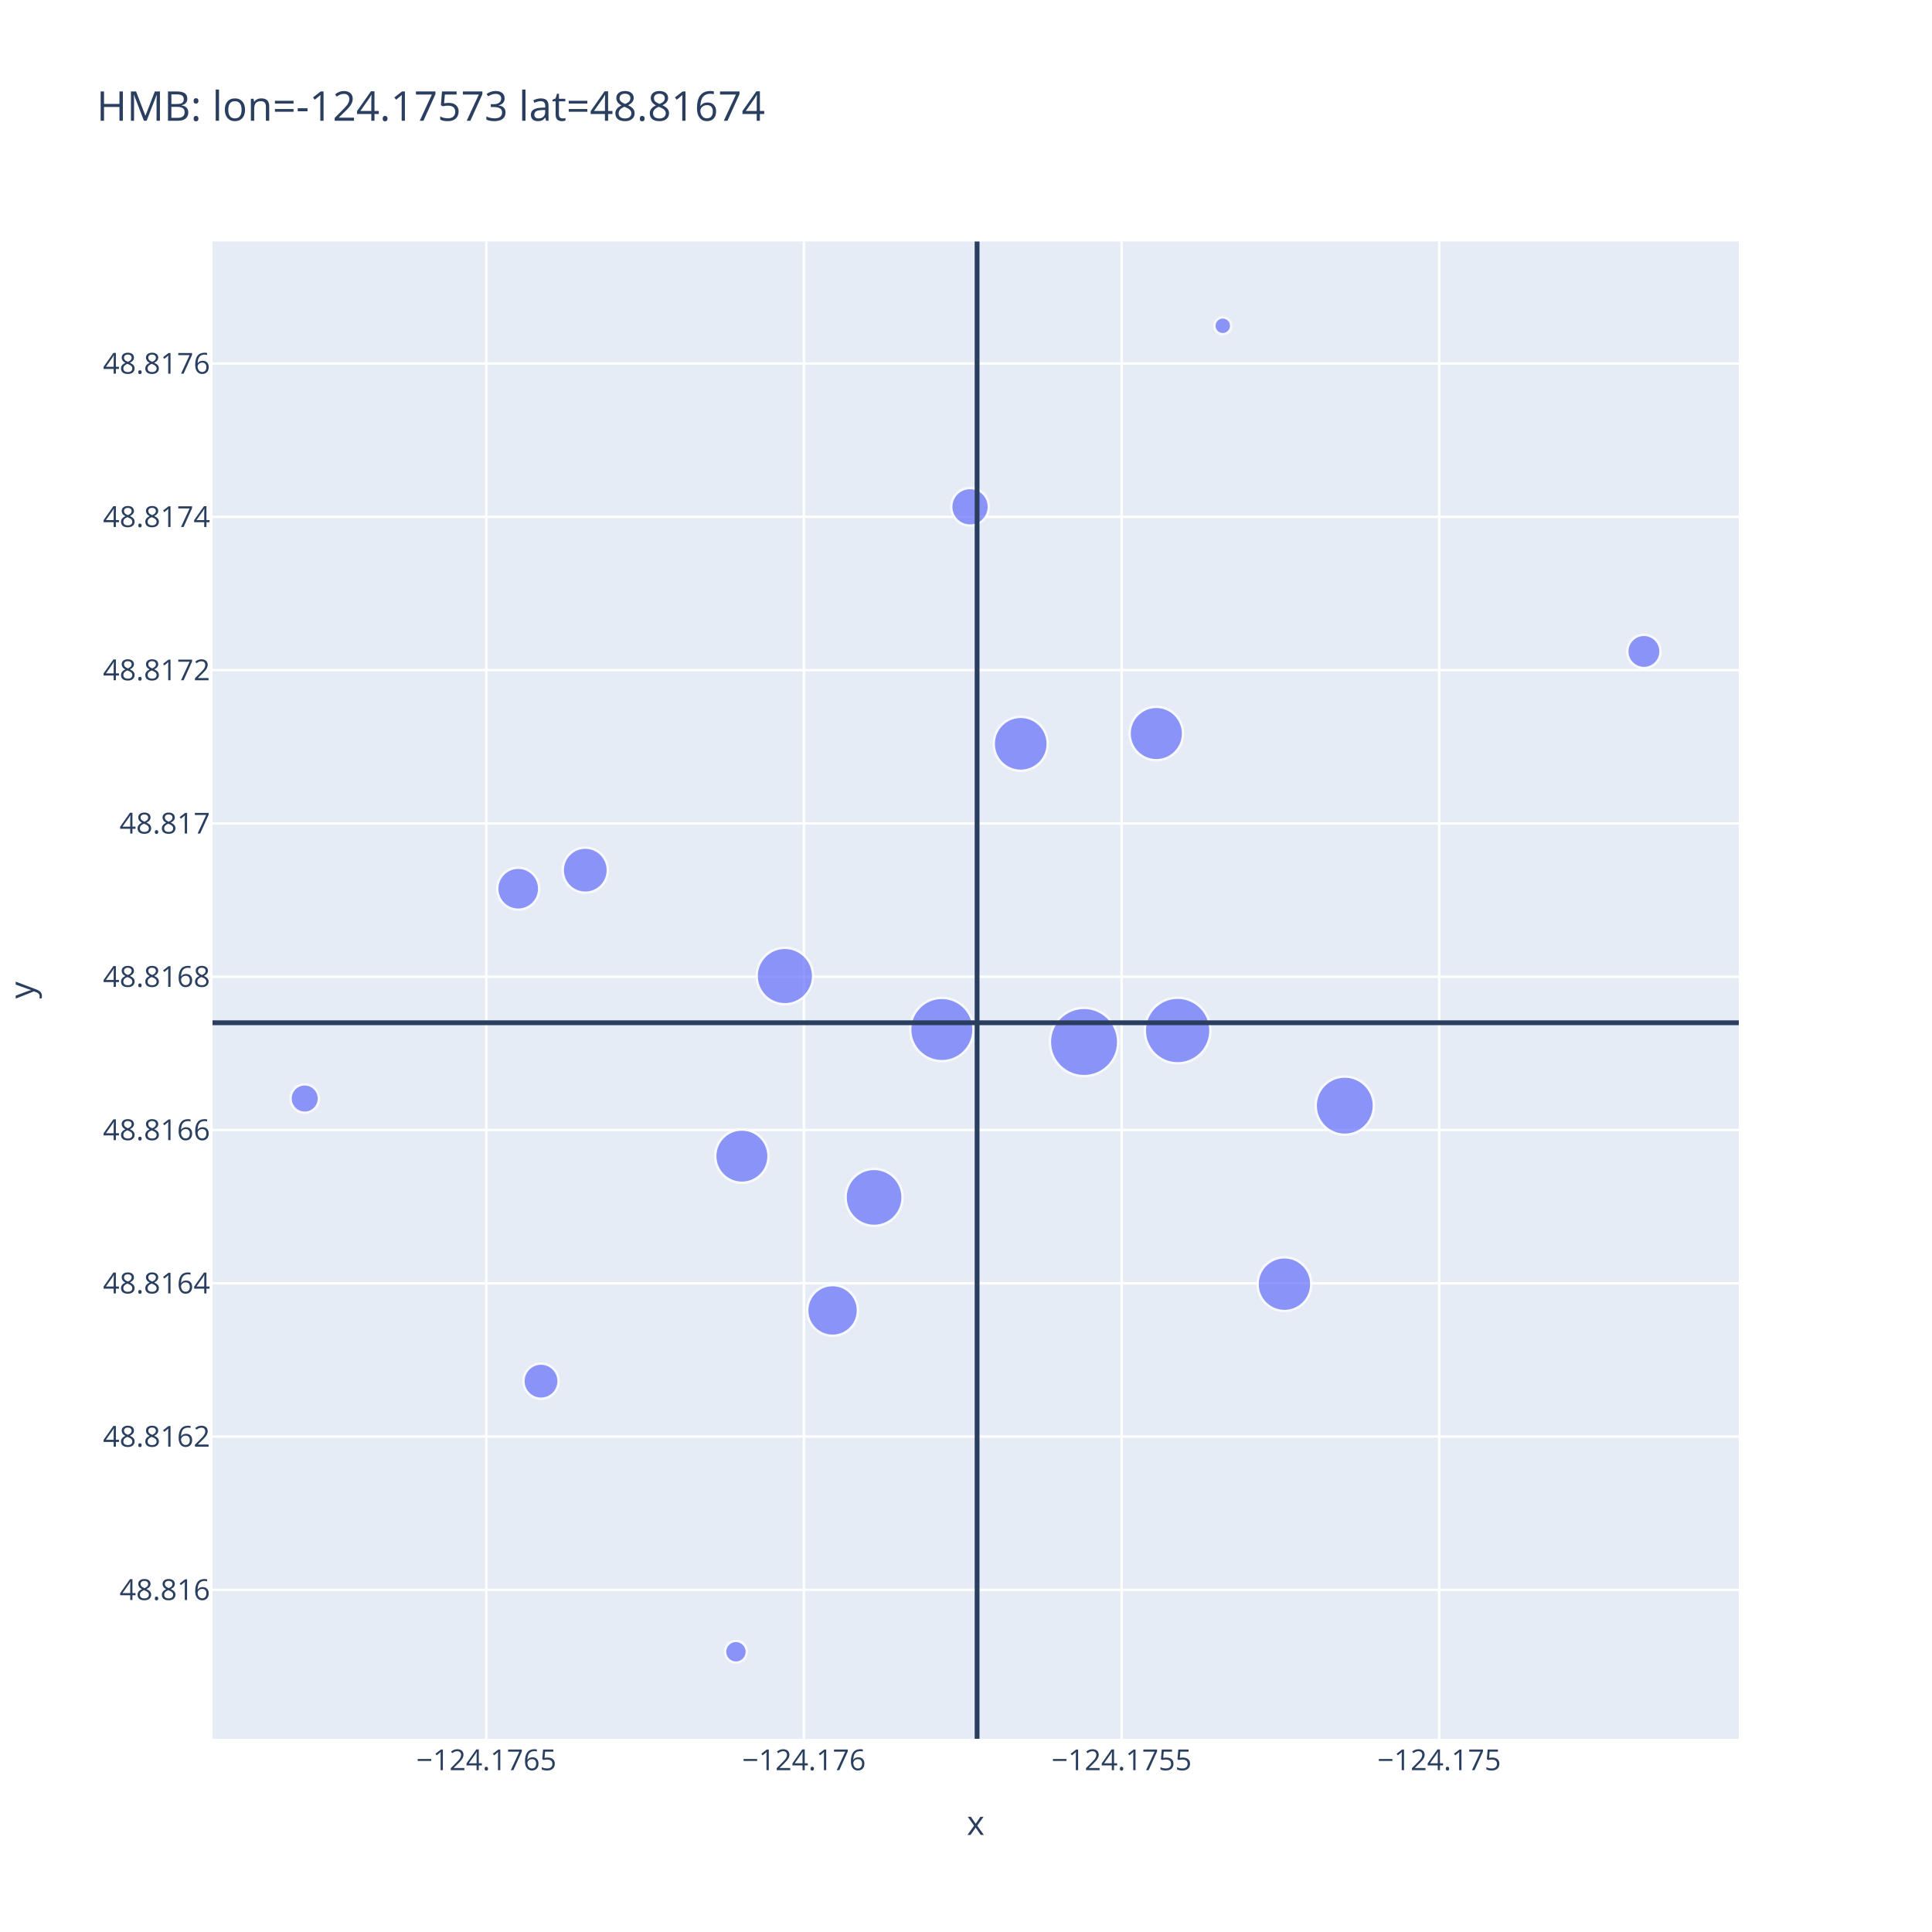
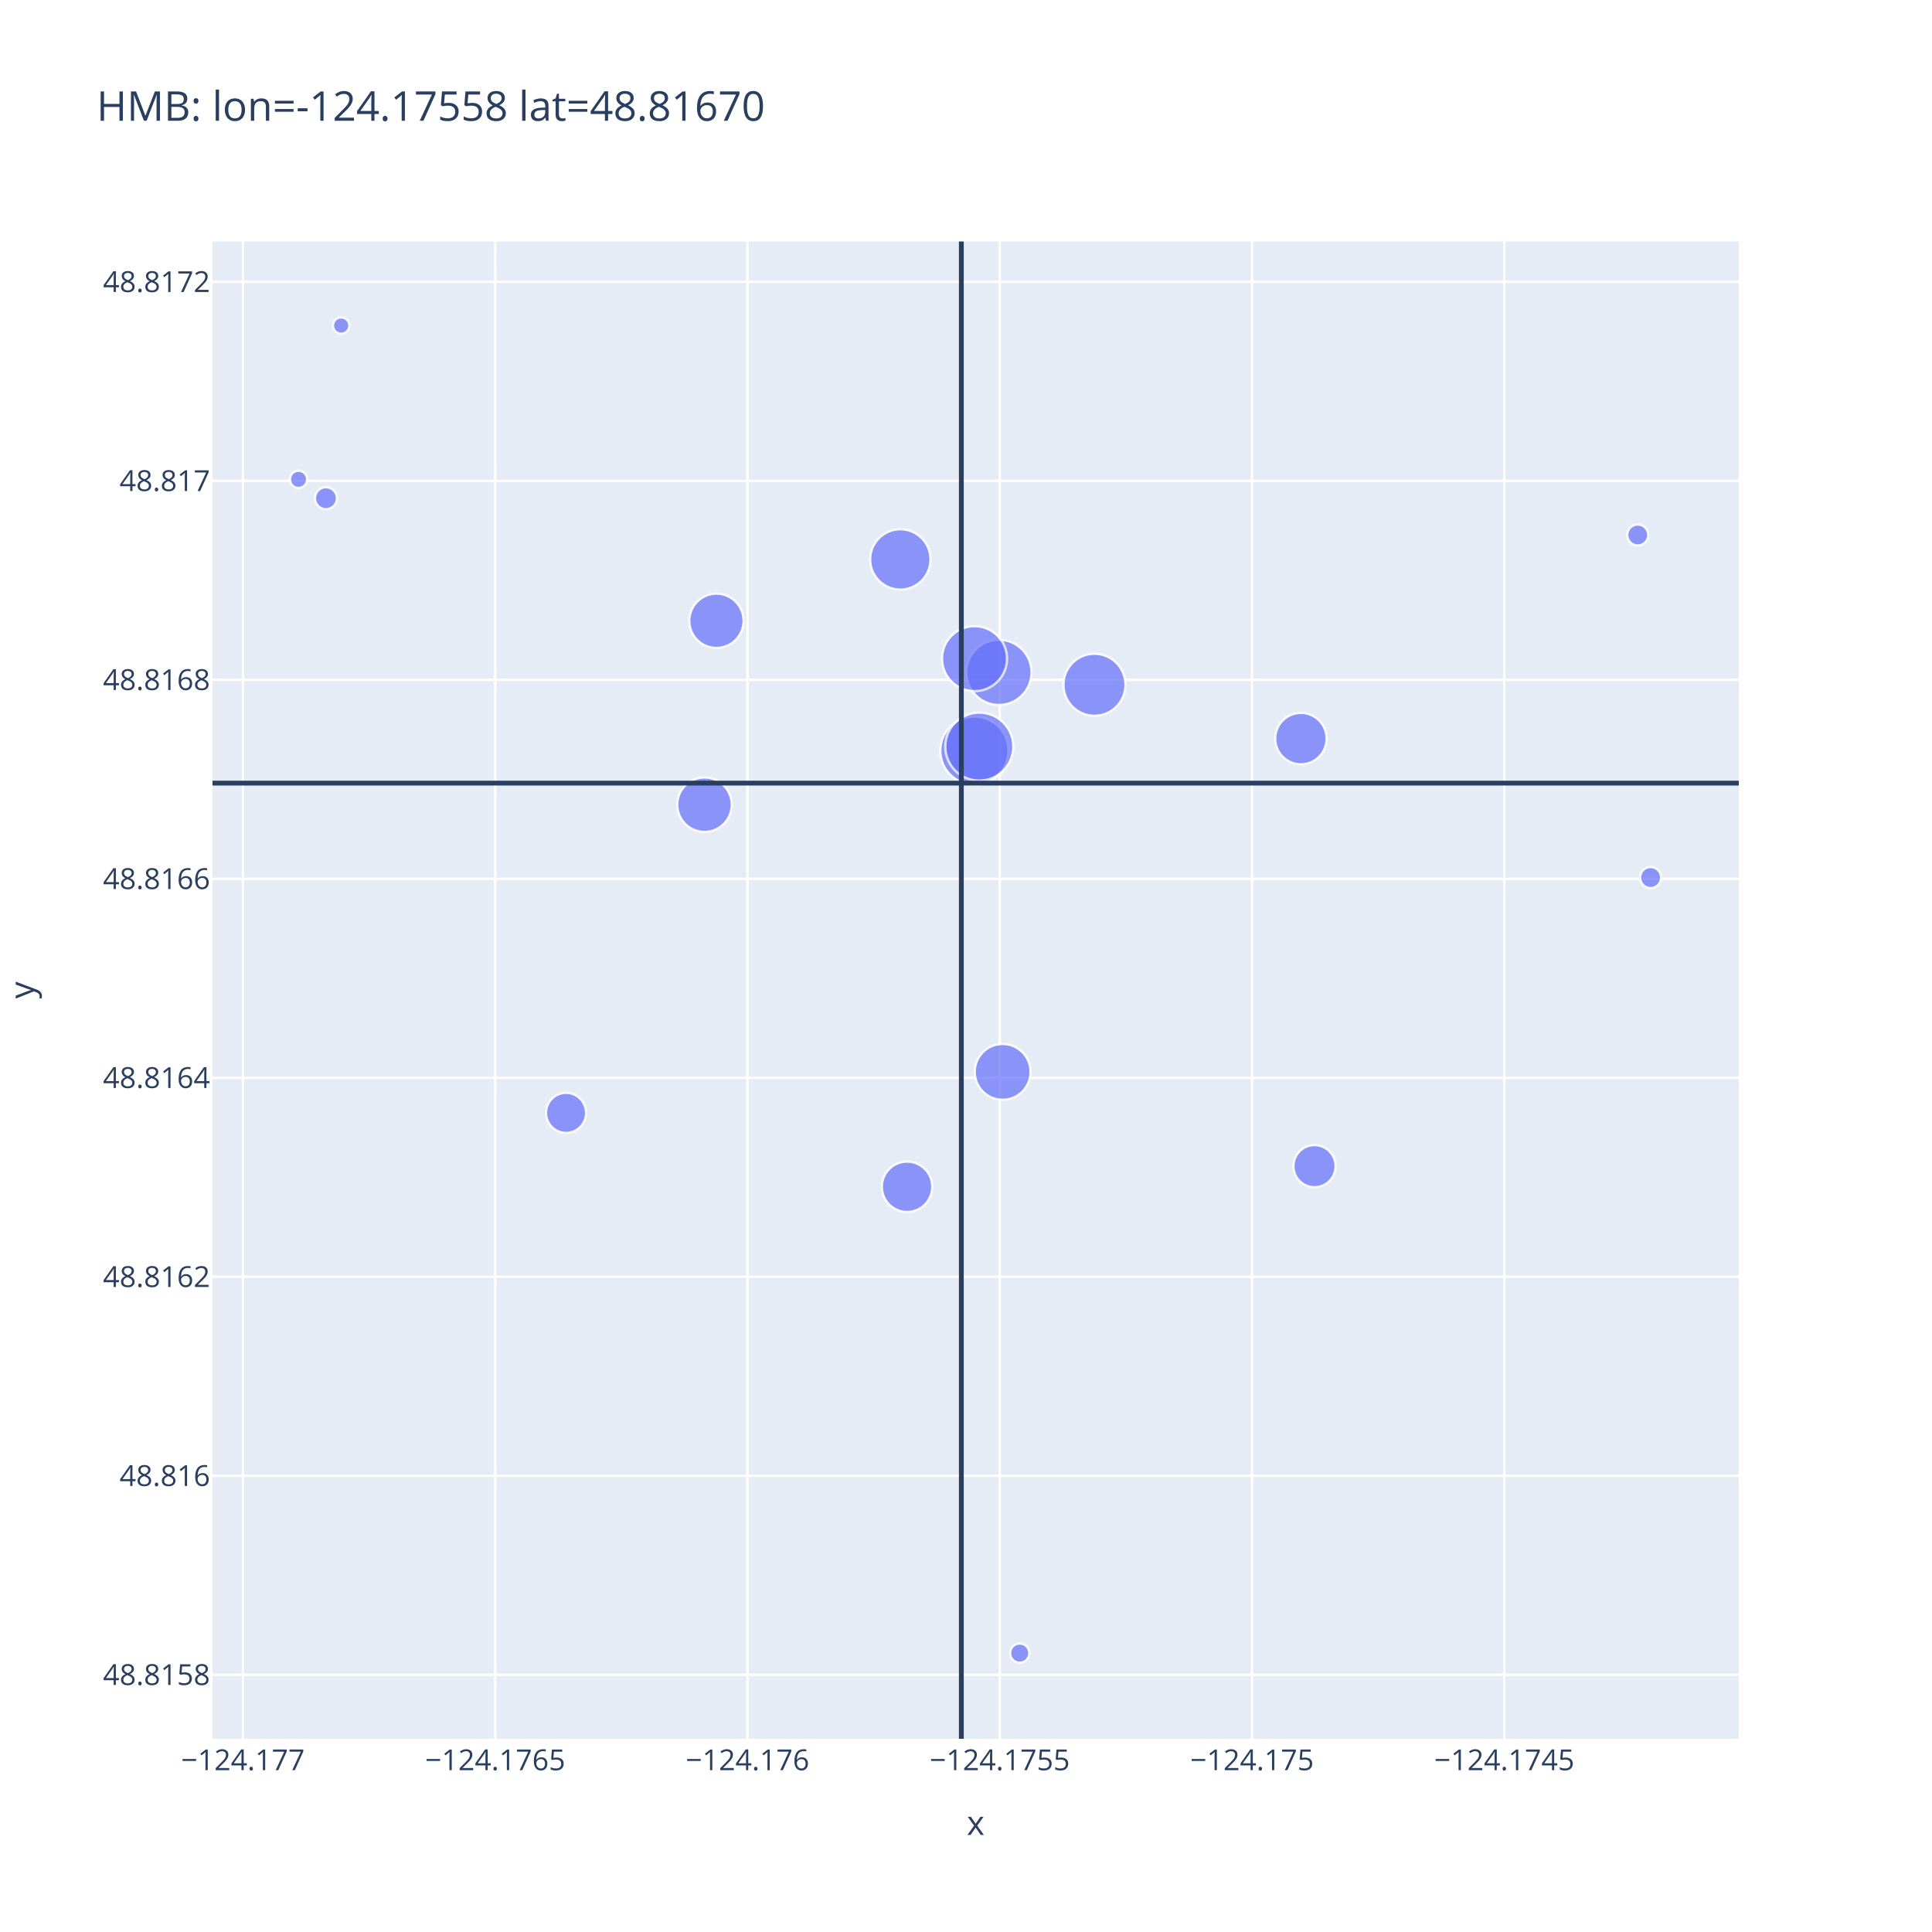
<svg xmlns="http://www.w3.org/2000/svg" class="main-svg" width="800" height="800" style="" viewBox="0 0 800 800">
  <rect x="0" y="0" width="800" height="800" style="fill: rgb(255, 255, 255); fill-opacity: 1;" />
-   <defs id="defs-310813">
+   <defs id="defs-7a8939">
    <g class="clips">
-       <clipPath id="clip310813xyplot" class="plotclip">
+       <clipPath id="clip7a8939xyplot" class="plotclip">
        <rect width="632" height="620" />
      </clipPath>
-       <clipPath class="axesclip" id="clip310813x">
+       <clipPath class="axesclip" id="clip7a8939x">
        <rect x="88" y="0" width="632" height="800" />
      </clipPath>
-       <clipPath class="axesclip" id="clip310813y">
+       <clipPath class="axesclip" id="clip7a8939y">
        <rect x="0" y="100" width="800" height="620" />
      </clipPath>
-       <clipPath class="axesclip" id="clip310813xy">
+       <clipPath class="axesclip" id="clip7a8939xy">
        <rect x="88" y="100" width="632" height="620" />
      </clipPath>
    </g>
    <g class="gradients" />
    <g class="patterns" />
  </defs>
  <g class="bglayer">
    <rect class="bg" x="88" y="100" width="632" height="620" style="fill: rgb(229, 236, 246); fill-opacity: 1; stroke-width: 0;" />
  </g>
  <g class="layer-below">
    <g class="imagelayer" />
    <g class="shapelayer" />
  </g>
  <g class="cartesianlayer">
    <g class="subplot xy">
      <g class="layer-subplot">
        <g class="shapelayer" />
        <g class="imagelayer" />
      </g>
      <g class="minor-gridlayer">
        <g class="x" />
        <g class="y" />
      </g>
      <g class="gridlayer">
        <g class="x">
-           <path class="xgrid crisp" transform="translate(201.38,0)" d="M0,100v620" style="stroke: rgb(255, 255, 255); stroke-opacity: 1; stroke-width: 1px;" />
-           <path class="xgrid crisp" transform="translate(332.9,0)" d="M0,100v620" style="stroke: rgb(255, 255, 255); stroke-opacity: 1; stroke-width: 1px;" />
-           <path class="xgrid crisp" transform="translate(464.42,0)" d="M0,100v620" style="stroke: rgb(255, 255, 255); stroke-opacity: 1; stroke-width: 1px;" />
-           <path class="xgrid crisp" transform="translate(595.94,0)" d="M0,100v620" style="stroke: rgb(255, 255, 255); stroke-opacity: 1; stroke-width: 1px;" />
+           <path class="xgrid crisp" transform="translate(100.59,0)" d="M0,100v620" style="stroke: rgb(255, 255, 255); stroke-opacity: 1; stroke-width: 1px;" />
+           <path class="xgrid crisp" transform="translate(205.05,0)" d="M0,100v620" style="stroke: rgb(255, 255, 255); stroke-opacity: 1; stroke-width: 1px;" />
+           <path class="xgrid crisp" transform="translate(309.52,0)" d="M0,100v620" style="stroke: rgb(255, 255, 255); stroke-opacity: 1; stroke-width: 1px;" />
+           <path class="xgrid crisp" transform="translate(413.98,0)" d="M0,100v620" style="stroke: rgb(255, 255, 255); stroke-opacity: 1; stroke-width: 1px;" />
+           <path class="xgrid crisp" transform="translate(518.44,0)" d="M0,100v620" style="stroke: rgb(255, 255, 255); stroke-opacity: 1; stroke-width: 1px;" />
+           <path class="xgrid crisp" transform="translate(622.9,0)" d="M0,100v620" style="stroke: rgb(255, 255, 255); stroke-opacity: 1; stroke-width: 1px;" />
        </g>
        <g class="y">
-           <path class="ygrid crisp" transform="translate(0,658.32)" d="M88,0h632" style="stroke: rgb(255, 255, 255); stroke-opacity: 1; stroke-width: 1px;" />
-           <path class="ygrid crisp" transform="translate(0,594.84)" d="M88,0h632" style="stroke: rgb(255, 255, 255); stroke-opacity: 1; stroke-width: 1px;" />
-           <path class="ygrid crisp" transform="translate(0,531.37)" d="M88,0h632" style="stroke: rgb(255, 255, 255); stroke-opacity: 1; stroke-width: 1px;" />
-           <path class="ygrid crisp" transform="translate(0,467.9)" d="M88,0h632" style="stroke: rgb(255, 255, 255); stroke-opacity: 1; stroke-width: 1px;" />
-           <path class="ygrid crisp" transform="translate(0,404.43)" d="M88,0h632" style="stroke: rgb(255, 255, 255); stroke-opacity: 1; stroke-width: 1px;" />
-           <path class="ygrid crisp" transform="translate(0,340.95)" d="M88,0h632" style="stroke: rgb(255, 255, 255); stroke-opacity: 1; stroke-width: 1px;" />
-           <path class="ygrid crisp" transform="translate(0,277.48)" d="M88,0h632" style="stroke: rgb(255, 255, 255); stroke-opacity: 1; stroke-width: 1px;" />
-           <path class="ygrid crisp" transform="translate(0,214.01)" d="M88,0h632" style="stroke: rgb(255, 255, 255); stroke-opacity: 1; stroke-width: 1px;" />
-           <path class="ygrid crisp" transform="translate(0,150.53)" d="M88,0h632" style="stroke: rgb(255, 255, 255); stroke-opacity: 1; stroke-width: 1px;" />
+           <path class="ygrid crisp" transform="translate(0,693.51)" d="M88,0h632" style="stroke: rgb(255, 255, 255); stroke-opacity: 1; stroke-width: 1px;" />
+           <path class="ygrid crisp" transform="translate(0,611.11)" d="M88,0h632" style="stroke: rgb(255, 255, 255); stroke-opacity: 1; stroke-width: 1px;" />
+           <path class="ygrid crisp" transform="translate(0,528.71)" d="M88,0h632" style="stroke: rgb(255, 255, 255); stroke-opacity: 1; stroke-width: 1px;" />
+           <path class="ygrid crisp" transform="translate(0,446.31)" d="M88,0h632" style="stroke: rgb(255, 255, 255); stroke-opacity: 1; stroke-width: 1px;" />
+           <path class="ygrid crisp" transform="translate(0,363.92)" d="M88,0h632" style="stroke: rgb(255, 255, 255); stroke-opacity: 1; stroke-width: 1px;" />
+           <path class="ygrid crisp" transform="translate(0,281.52)" d="M88,0h632" style="stroke: rgb(255, 255, 255); stroke-opacity: 1; stroke-width: 1px;" />
+           <path class="ygrid crisp" transform="translate(0,199.12)" d="M88,0h632" style="stroke: rgb(255, 255, 255); stroke-opacity: 1; stroke-width: 1px;" />
+           <path class="ygrid crisp" transform="translate(0,116.72)" d="M88,0h632" style="stroke: rgb(255, 255, 255); stroke-opacity: 1; stroke-width: 1px;" />
        </g>
      </g>
      <g class="zerolinelayer" />
      <path class="xlines-below" />
      <path class="ylines-below" />
      <g class="overlines-below" />
      <g class="xaxislayer-below" />
      <g class="yaxislayer-below" />
      <g class="overaxes-below" />
-       <g class="plot" transform="translate(88,100)" clip-path="url(#clip310813xyplot)">
+       <g class="plot" transform="translate(88,100)" clip-path="url(#clip7a8939xyplot)">
        <g class="scatterlayer mlayer">
-           <g class="trace scatter trace07460d" style="stroke-miterlimit: 2; opacity: 1;">
+           <g class="trace scatter traceedcdcf" style="stroke-miterlimit: 2; opacity: 1;">
            <g class="fills" />
            <g class="errorbars" />
            <g class="lines" />
            <g class="points">
-               <path class="point" transform="translate(334.66,208)" d="M11.18,0A11.18,11.18 0 1,1 0,-11.18A11.18,11.18 0 0,1 11.18,0Z" style="opacity: 0.7; stroke-width: 1px; fill: rgb(99, 110, 250); fill-opacity: 1; stroke: rgb(255, 255, 255); stroke-opacity: 1;" />
-               <path class="point" transform="translate(126.58,268)" d="M8.69,0A8.69,8.69 0 1,1 0,-8.69A8.69,8.69 0 0,1 8.69,0Z" style="opacity: 0.7; stroke-width: 1px; fill: rgb(99, 110, 250); fill-opacity: 1; stroke: rgb(255, 255, 255); stroke-opacity: 1;" />
-               <path class="point" transform="translate(418.33,34.9)" d="M3.49,0A3.49,3.49 0 1,1 0,-3.49A3.49,3.49 0 0,1 3.49,0Z" style="opacity: 0.7; stroke-width: 1px; fill: rgb(99, 110, 250); fill-opacity: 1; stroke: rgb(255, 255, 255); stroke-opacity: 1;" />
-               <path class="point" transform="translate(390.81,203.74)" d="M11.06,0A11.06,11.06 0 1,1 0,-11.06A11.06,11.06 0 0,1 11.06,0Z" style="opacity: 0.7; stroke-width: 1px; fill: rgb(99, 110, 250); fill-opacity: 1; stroke: rgb(255, 255, 255); stroke-opacity: 1;" />
-               <path class="point" transform="translate(399.63,326.72)" d="M13.59,0A13.59,13.59 0 1,1 0,-13.59A13.59,13.59 0 0,1 13.59,0Z" style="opacity: 0.7; stroke-width: 1px; fill: rgb(99, 110, 250); fill-opacity: 1; stroke: rgb(255, 255, 255); stroke-opacity: 1;" />
-               <path class="point" transform="translate(360.88,331.47)" d="M14.14,0A14.14,14.14 0 1,1 0,-14.14A14.14,14.14 0 0,1 14.14,0Z" style="opacity: 0.7; stroke-width: 1px; fill: rgb(99, 110, 250); fill-opacity: 1; stroke: rgb(255, 255, 255); stroke-opacity: 1;" />
-               <path class="point" transform="translate(237,304.16)" d="M11.69,0A11.69,11.69 0 1,1 0,-11.69A11.69,11.69 0 0,1 11.69,0Z" style="opacity: 0.7; stroke-width: 1px; fill: rgb(99, 110, 250); fill-opacity: 1; stroke: rgb(255, 255, 255); stroke-opacity: 1;" />
-               <path class="point" transform="translate(468.85,357.83)" d="M12.05,0A12.05,12.05 0 1,1 0,-12.05A12.05,12.05 0 0,1 12.05,0Z" style="opacity: 0.7; stroke-width: 1px; fill: rgb(99, 110, 250); fill-opacity: 1; stroke: rgb(255, 255, 255); stroke-opacity: 1;" />
-               <path class="point" transform="translate(219.2,378.73)" d="M11.03,0A11.03,11.03 0 1,1 0,-11.03A11.03,11.03 0 0,1 11.03,0Z" style="opacity: 0.7; stroke-width: 1px; fill: rgb(99, 110, 250); fill-opacity: 1; stroke: rgb(255, 255, 255); stroke-opacity: 1;" />
-               <path class="point" transform="translate(154.35,260.32)" d="M9.34,0A9.34,9.34 0 1,1 0,-9.34A9.34,9.34 0 0,1 9.34,0Z" style="opacity: 0.7; stroke-width: 1px; fill: rgb(99, 110, 250); fill-opacity: 1; stroke: rgb(255, 255, 255); stroke-opacity: 1;" />
-               <path class="point" transform="translate(313.67,109.86)" d="M7.79,0A7.79,7.79 0 1,1 0,-7.79A7.79,7.79 0 0,1 7.79,0Z" style="opacity: 0.7; stroke-width: 1px; fill: rgb(99, 110, 250); fill-opacity: 1; stroke: rgb(255, 255, 255); stroke-opacity: 1;" />
-               <path class="point" transform="translate(38.18,354.88)" d="M5.88,0A5.88,5.88 0 1,1 0,-5.88A5.88,5.88 0 0,1 5.88,0Z" style="opacity: 0.7; stroke-width: 1px; fill: rgb(99, 110, 250); fill-opacity: 1; stroke: rgb(255, 255, 255); stroke-opacity: 1;" />
-               <path class="point" transform="translate(443.86,431.75)" d="M11.12,0A11.12,11.12 0 1,1 0,-11.12A11.12,11.12 0 0,1 11.12,0Z" style="opacity: 0.7; stroke-width: 1px; fill: rgb(99, 110, 250); fill-opacity: 1; stroke: rgb(255, 255, 255); stroke-opacity: 1;" />
-               <path class="point" transform="translate(136.02,471.91)" d="M7.28,0A7.28,7.28 0 1,1 0,-7.28A7.28,7.28 0 0,1 7.28,0Z" style="opacity: 0.7; stroke-width: 1px; fill: rgb(99, 110, 250); fill-opacity: 1; stroke: rgb(255, 255, 255); stroke-opacity: 1;" />
-               <path class="point" transform="translate(302,326.3)" d="M13.11,0A13.11,13.11 0 1,1 0,-13.11A13.11,13.11 0 0,1 13.11,0Z" style="opacity: 0.7; stroke-width: 1px; fill: rgb(99, 110, 250); fill-opacity: 1; stroke: rgb(255, 255, 255); stroke-opacity: 1;" />
-               <path class="point" transform="translate(273.94,395.82)" d="M11.8,0A11.8,11.8 0 1,1 0,-11.8A11.8,11.8 0 0,1 11.8,0Z" style="opacity: 0.7; stroke-width: 1px; fill: rgb(99, 110, 250); fill-opacity: 1; stroke: rgb(255, 255, 255); stroke-opacity: 1;" />
-               <path class="point" transform="translate(256.75,442.62)" d="M10.5,0A10.5,10.5 0 1,1 0,-10.5A10.5,10.5 0 0,1 10.5,0Z" style="opacity: 0.7; stroke-width: 1px; fill: rgb(99, 110, 250); fill-opacity: 1; stroke: rgb(255, 255, 255); stroke-opacity: 1;" />
-               <path class="point" transform="translate(592.71,169.75)" d="M6.88,0A6.88,6.88 0 1,1 0,-6.88A6.88,6.88 0 0,1 6.88,0Z" style="opacity: 0.7; stroke-width: 1px; fill: rgb(99, 110, 250); fill-opacity: 1; stroke: rgb(255, 255, 255); stroke-opacity: 1;" />
-               <path class="point" transform="translate(216.74,583.96)" d="M4.51,0A4.51,4.51 0 1,1 0,-4.51A4.51,4.51 0 0,1 4.51,0Z" style="opacity: 0.7; stroke-width: 1px; fill: rgb(99, 110, 250); fill-opacity: 1; stroke: rgb(255, 255, 255); stroke-opacity: 1;" />
+               <path class="point" transform="translate(146.39,360.82)" d="M8.32,0A8.32,8.32 0 1,1 0,-8.32A8.32,8.32 0 0,1 8.32,0Z" style="opacity: 0.7; stroke-width: 1px; fill: rgb(99, 110, 250); fill-opacity: 1; stroke: rgb(255, 255, 255); stroke-opacity: 1;" />
+               <path class="point" transform="translate(325.63,178.41)" d="M13.53,0A13.53,13.53 0 1,1 0,-13.53A13.53,13.53 0 0,1 13.53,0Z" style="opacity: 0.7; stroke-width: 1px; fill: rgb(99, 110, 250); fill-opacity: 1; stroke: rgb(255, 255, 255); stroke-opacity: 1;" />
+               <path class="point" transform="translate(53.27,34.81)" d="M3.41,0A3.41,3.41 0 1,1 0,-3.41A3.41,3.41 0 0,1 3.41,0Z" style="opacity: 0.7; stroke-width: 1px; fill: rgb(99, 110, 250); fill-opacity: 1; stroke: rgb(255, 255, 255); stroke-opacity: 1;" />
+               <path class="point" transform="translate(365.19,183.55)" d="M12.87,0A12.87,12.87 0 1,1 0,-12.87A12.87,12.87 0 0,1 12.87,0Z" style="opacity: 0.7; stroke-width: 1px; fill: rgb(99, 110, 250); fill-opacity: 1; stroke: rgb(255, 255, 255); stroke-opacity: 1;" />
+               <path class="point" transform="translate(450.68,205.84)" d="M10.67,0A10.67,10.67 0 1,1 0,-10.67A10.67,10.67 0 0,1 10.67,0Z" style="opacity: 0.7; stroke-width: 1px; fill: rgb(99, 110, 250); fill-opacity: 1; stroke: rgb(255, 255, 255); stroke-opacity: 1;" />
+               <path class="point" transform="translate(590.16,121.53)" d="M4.37,0A4.37,4.37 0 1,1 0,-4.37A4.37,4.37 0 0,1 4.37,0Z" style="opacity: 0.7; stroke-width: 1px; fill: rgb(99, 110, 250); fill-opacity: 1; stroke: rgb(255, 255, 255); stroke-opacity: 1;" />
+               <path class="point" transform="translate(334.25,584.52)" d="M4.01,0A4.01,4.01 0 1,1 0,-4.01A4.01,4.01 0 0,1 4.01,0Z" style="opacity: 0.7; stroke-width: 1px; fill: rgb(99, 110, 250); fill-opacity: 1; stroke: rgb(255, 255, 255); stroke-opacity: 1;" />
+               <path class="point" transform="translate(46.97,106.3)" d="M4.58,0A4.58,4.58 0 1,1 0,-4.58A4.58,4.58 0 0,1 4.58,0Z" style="opacity: 0.7; stroke-width: 1px; fill: rgb(99, 110, 250); fill-opacity: 1; stroke: rgb(255, 255, 255); stroke-opacity: 1;" />
+               <path class="point" transform="translate(456.31,382.88)" d="M8.75,0A8.75,8.75 0 1,1 0,-8.75A8.75,8.75 0 0,1 8.75,0Z" style="opacity: 0.7; stroke-width: 1px; fill: rgb(99, 110, 250); fill-opacity: 1; stroke: rgb(255, 255, 255); stroke-opacity: 1;" />
+               <path class="point" transform="translate(595.49,263.37)" d="M4.39,0A4.39,4.39 0 1,1 0,-4.39A4.39,4.39 0 0,1 4.39,0Z" style="opacity: 0.7; stroke-width: 1px; fill: rgb(99, 110, 250); fill-opacity: 1; stroke: rgb(255, 255, 255); stroke-opacity: 1;" />
+               <path class="point" transform="translate(203.72,233.21)" d="M11.3,0A11.3,11.3 0 1,1 0,-11.3A11.3,11.3 0 0,1 11.3,0Z" style="opacity: 0.7; stroke-width: 1px; fill: rgb(99, 110, 250); fill-opacity: 1; stroke: rgb(255, 255, 255); stroke-opacity: 1;" />
+               <path class="point" transform="translate(315.52,172.73)" d="M13.48,0A13.48,13.48 0 1,1 0,-13.48A13.48,13.48 0 0,1 13.48,0Z" style="opacity: 0.7; stroke-width: 1px; fill: rgb(99, 110, 250); fill-opacity: 1; stroke: rgb(255, 255, 255); stroke-opacity: 1;" />
+               <path class="point" transform="translate(208.66,157.06)" d="M11.27,0A11.27,11.27 0 1,1 0,-11.27A11.27,11.27 0 0,1 11.27,0Z" style="opacity: 0.7; stroke-width: 1px; fill: rgb(99, 110, 250); fill-opacity: 1; stroke: rgb(255, 255, 255); stroke-opacity: 1;" />
+               <path class="point" transform="translate(287.59,391.42)" d="M10.46,0A10.46,10.46 0 1,1 0,-10.46A10.46,10.46 0 0,1 10.46,0Z" style="opacity: 0.7; stroke-width: 1px; fill: rgb(99, 110, 250); fill-opacity: 1; stroke: rgb(255, 255, 255); stroke-opacity: 1;" />
+               <path class="point" transform="translate(35.62,98.49)" d="M3.59,0A3.59,3.59 0 1,1 0,-3.59A3.59,3.59 0 0,1 3.59,0Z" style="opacity: 0.7; stroke-width: 1px; fill: rgb(99, 110, 250); fill-opacity: 1; stroke: rgb(255, 255, 255); stroke-opacity: 1;" />
+               <path class="point" transform="translate(315.47,210.83)" d="M14.14,0A14.14,14.14 0 1,1 0,-14.14A14.14,14.14 0 0,1 14.14,0Z" style="opacity: 0.7; stroke-width: 1px; fill: rgb(99, 110, 250); fill-opacity: 1; stroke: rgb(255, 255, 255); stroke-opacity: 1;" />
+               <path class="point" transform="translate(317.51,209.15)" d="M14.1,0A14.1,14.1 0 1,1 0,-14.1A14.1,14.1 0 0,1 14.1,0Z" style="opacity: 0.7; stroke-width: 1px; fill: rgb(99, 110, 250); fill-opacity: 1; stroke: rgb(255, 255, 255); stroke-opacity: 1;" />
+               <path class="point" transform="translate(327.17,343.84)" d="M11.58,0A11.58,11.58 0 1,1 0,-11.58A11.58,11.58 0 0,1 11.58,0Z" style="opacity: 0.7; stroke-width: 1px; fill: rgb(99, 110, 250); fill-opacity: 1; stroke: rgb(255, 255, 255); stroke-opacity: 1;" />
+               <path class="point" transform="translate(284.81,131.64)" d="M12.52,0A12.52,12.52 0 1,1 0,-12.52A12.52,12.52 0 0,1 12.52,0Z" style="opacity: 0.7; stroke-width: 1px; fill: rgb(99, 110, 250); fill-opacity: 1; stroke: rgb(255, 255, 255); stroke-opacity: 1;" />
            </g>
            <g class="text" />
          </g>
        </g>
      </g>
      <g class="overplot" />
      <path class="xlines-above crisp" d="M0,0" style="fill: none;" />
      <path class="ylines-above crisp" d="M0,0" style="fill: none;" />
      <g class="overlines-above" />
      <g class="xaxislayer-above">
        <g class="xtick">
-           <text text-anchor="middle" x="0" y="733" transform="translate(201.38,0)" style="font-family: 'Open Sans', verdana, arial, sans-serif; font-size: 12px; fill: rgb(42, 63, 95); fill-opacity: 1; white-space: pre; opacity: 1;">−124.1765</text>
+           <text text-anchor="middle" x="0" y="733" transform="translate(100.59,0)" style="font-family: 'Open Sans', verdana, arial, sans-serif; font-size: 12px; fill: rgb(42, 63, 95); fill-opacity: 1; white-space: pre; opacity: 1;">−124.177</text>
        </g>
        <g class="xtick">
-           <text text-anchor="middle" x="0" y="733" style="font-family: 'Open Sans', verdana, arial, sans-serif; font-size: 12px; fill: rgb(42, 63, 95); fill-opacity: 1; white-space: pre; opacity: 1;" transform="translate(332.9,0)">−124.176</text>
+           <text text-anchor="middle" x="0" y="733" style="font-family: 'Open Sans', verdana, arial, sans-serif; font-size: 12px; fill: rgb(42, 63, 95); fill-opacity: 1; white-space: pre; opacity: 1;" transform="translate(205.05,0)">−124.1765</text>
        </g>
        <g class="xtick">
-           <text text-anchor="middle" x="0" y="733" style="font-family: 'Open Sans', verdana, arial, sans-serif; font-size: 12px; fill: rgb(42, 63, 95); fill-opacity: 1; white-space: pre; opacity: 1;" transform="translate(464.42,0)">−124.1755</text>
+           <text text-anchor="middle" x="0" y="733" style="font-family: 'Open Sans', verdana, arial, sans-serif; font-size: 12px; fill: rgb(42, 63, 95); fill-opacity: 1; white-space: pre; opacity: 1;" transform="translate(309.52,0)">−124.176</text>
        </g>
        <g class="xtick">
-           <text text-anchor="middle" x="0" y="733" style="font-family: 'Open Sans', verdana, arial, sans-serif; font-size: 12px; fill: rgb(42, 63, 95); fill-opacity: 1; white-space: pre; opacity: 1;" transform="translate(595.94,0)">−124.175</text>
+           <text text-anchor="middle" x="0" y="733" style="font-family: 'Open Sans', verdana, arial, sans-serif; font-size: 12px; fill: rgb(42, 63, 95); fill-opacity: 1; white-space: pre; opacity: 1;" transform="translate(413.98,0)">−124.1755</text>
+         </g>
+         <g class="xtick">
+           <text text-anchor="middle" x="0" y="733" style="font-family: 'Open Sans', verdana, arial, sans-serif; font-size: 12px; fill: rgb(42, 63, 95); fill-opacity: 1; white-space: pre; opacity: 1;" transform="translate(518.44,0)">−124.175</text>
+         </g>
+         <g class="xtick">
+           <text text-anchor="middle" x="0" y="733" style="font-family: 'Open Sans', verdana, arial, sans-serif; font-size: 12px; fill: rgb(42, 63, 95); fill-opacity: 1; white-space: pre; opacity: 1;" transform="translate(622.9,0)">−124.1745</text>
        </g>
      </g>
      <g class="yaxislayer-above">
        <g class="ytick">
-           <text text-anchor="end" x="87" y="4.2" transform="translate(0,658.32)" style="font-family: 'Open Sans', verdana, arial, sans-serif; font-size: 12px; fill: rgb(42, 63, 95); fill-opacity: 1; white-space: pre; opacity: 1;">48.816</text>
+           <text text-anchor="end" x="87" y="4.2" transform="translate(0,693.51)" style="font-family: 'Open Sans', verdana, arial, sans-serif; font-size: 12px; fill: rgb(42, 63, 95); fill-opacity: 1; white-space: pre; opacity: 1;">48.8158</text>
        </g>
        <g class="ytick">
-           <text text-anchor="end" x="87" y="4.2" style="font-family: 'Open Sans', verdana, arial, sans-serif; font-size: 12px; fill: rgb(42, 63, 95); fill-opacity: 1; white-space: pre; opacity: 1;" transform="translate(0,594.84)">48.8162</text>
+           <text text-anchor="end" x="87" y="4.2" style="font-family: 'Open Sans', verdana, arial, sans-serif; font-size: 12px; fill: rgb(42, 63, 95); fill-opacity: 1; white-space: pre; opacity: 1;" transform="translate(0,611.11)">48.816</text>
        </g>
        <g class="ytick">
-           <text text-anchor="end" x="87" y="4.2" style="font-family: 'Open Sans', verdana, arial, sans-serif; font-size: 12px; fill: rgb(42, 63, 95); fill-opacity: 1; white-space: pre; opacity: 1;" transform="translate(0,531.37)">48.8164</text>
+           <text text-anchor="end" x="87" y="4.2" style="font-family: 'Open Sans', verdana, arial, sans-serif; font-size: 12px; fill: rgb(42, 63, 95); fill-opacity: 1; white-space: pre; opacity: 1;" transform="translate(0,528.71)">48.8162</text>
        </g>
        <g class="ytick">
-           <text text-anchor="end" x="87" y="4.2" style="font-family: 'Open Sans', verdana, arial, sans-serif; font-size: 12px; fill: rgb(42, 63, 95); fill-opacity: 1; white-space: pre; opacity: 1;" transform="translate(0,467.9)">48.8166</text>
+           <text text-anchor="end" x="87" y="4.2" style="font-family: 'Open Sans', verdana, arial, sans-serif; font-size: 12px; fill: rgb(42, 63, 95); fill-opacity: 1; white-space: pre; opacity: 1;" transform="translate(0,446.31)">48.8164</text>
        </g>
        <g class="ytick">
-           <text text-anchor="end" x="87" y="4.2" style="font-family: 'Open Sans', verdana, arial, sans-serif; font-size: 12px; fill: rgb(42, 63, 95); fill-opacity: 1; white-space: pre; opacity: 1;" transform="translate(0,404.43)">48.8168</text>
+           <text text-anchor="end" x="87" y="4.2" style="font-family: 'Open Sans', verdana, arial, sans-serif; font-size: 12px; fill: rgb(42, 63, 95); fill-opacity: 1; white-space: pre; opacity: 1;" transform="translate(0,363.92)">48.8166</text>
        </g>
        <g class="ytick">
-           <text text-anchor="end" x="87" y="4.2" style="font-family: 'Open Sans', verdana, arial, sans-serif; font-size: 12px; fill: rgb(42, 63, 95); fill-opacity: 1; white-space: pre; opacity: 1;" transform="translate(0,340.95)">48.817</text>
+           <text text-anchor="end" x="87" y="4.2" style="font-family: 'Open Sans', verdana, arial, sans-serif; font-size: 12px; fill: rgb(42, 63, 95); fill-opacity: 1; white-space: pre; opacity: 1;" transform="translate(0,281.52)">48.8168</text>
        </g>
        <g class="ytick">
-           <text text-anchor="end" x="87" y="4.2" style="font-family: 'Open Sans', verdana, arial, sans-serif; font-size: 12px; fill: rgb(42, 63, 95); fill-opacity: 1; white-space: pre; opacity: 1;" transform="translate(0,277.48)">48.8172</text>
+           <text text-anchor="end" x="87" y="4.2" style="font-family: 'Open Sans', verdana, arial, sans-serif; font-size: 12px; fill: rgb(42, 63, 95); fill-opacity: 1; white-space: pre; opacity: 1;" transform="translate(0,199.12)">48.817</text>
        </g>
        <g class="ytick">
-           <text text-anchor="end" x="87" y="4.2" style="font-family: 'Open Sans', verdana, arial, sans-serif; font-size: 12px; fill: rgb(42, 63, 95); fill-opacity: 1; white-space: pre; opacity: 1;" transform="translate(0,214.01)">48.8174</text>
-         </g>
-         <g class="ytick">
-           <text text-anchor="end" x="87" y="4.2" style="font-family: 'Open Sans', verdana, arial, sans-serif; font-size: 12px; fill: rgb(42, 63, 95); fill-opacity: 1; white-space: pre; opacity: 1;" transform="translate(0,150.53)">48.8176</text>
+           <text text-anchor="end" x="87" y="4.2" style="font-family: 'Open Sans', verdana, arial, sans-serif; font-size: 12px; fill: rgb(42, 63, 95); fill-opacity: 1; white-space: pre; opacity: 1;" transform="translate(0,116.72)">48.8172</text>
        </g>
      </g>
      <g class="overaxes-above" />
    </g>
  </g>
  <g class="polarlayer" />
  <g class="smithlayer" />
  <g class="ternarylayer" />
  <g class="geolayer" />
  <g class="funnelarealayer" />
  <g class="pielayer" />
  <g class="iciclelayer" />
  <g class="treemaplayer" />
  <g class="sunburstlayer" />
  <g class="glimages" />
-   <defs id="topdefs-310813">
+   <defs id="topdefs-7a8939">
    <g class="clips" />
  </defs>
  <g class="layer-above">
    <g class="imagelayer" />
    <g class="shapelayer">
-       <g class="shape-group" data-index="0" clip-path="url(#clip310813x)">
-         <path data-index="0" fill-rule="evenodd" d="M404.59,720L404.59,100" style="opacity: 1; stroke: rgb(42, 63, 95); stroke-opacity: 1; fill: rgb(0, 0, 0); fill-opacity: 0; stroke-width: 2px;" />
+       <g class="shape-group" data-index="0" clip-path="url(#clip7a8939x)">
+         <path data-index="0" fill-rule="evenodd" d="M398.07,720L398.07,100" style="opacity: 1; stroke: rgb(42, 63, 95); stroke-opacity: 1; fill: rgb(0, 0, 0); fill-opacity: 0; stroke-width: 2px;" />
      </g>
-       <g class="shape-group" data-index="1" clip-path="url(#clip310813y)">
-         <path data-index="1" fill-rule="evenodd" d="M88,423.5L720,423.5" style="opacity: 1; stroke: rgb(42, 63, 95); stroke-opacity: 1; fill: rgb(0, 0, 0); fill-opacity: 0; stroke-width: 2px;" />
+       <g class="shape-group" data-index="1" clip-path="url(#clip7a8939y)">
+         <path data-index="1" fill-rule="evenodd" d="M88,324.27L720,324.27" style="opacity: 1; stroke: rgb(42, 63, 95); stroke-opacity: 1; fill: rgb(0, 0, 0); fill-opacity: 0; stroke-width: 2px;" />
      </g>
    </g>
  </g>
  <g class="infolayer">
    <g class="g-gtitle">
-       <text class="gtitle" x="40" y="50" text-anchor="start" dy="0em" style="font-family: 'Open Sans', verdana, arial, sans-serif; font-size: 17px; fill: rgb(42, 63, 95); opacity: 1; font-weight: normal; white-space: pre;">HMB: lon=-124.17573 lat=48.81674</text>
+       <text class="gtitle" x="40" y="50" text-anchor="start" dy="0em" style="font-family: 'Open Sans', verdana, arial, sans-serif; font-size: 17px; fill: rgb(42, 63, 95); opacity: 1; font-weight: normal; white-space: pre;">HMB: lon=-124.17558 lat=48.81670</text>
    </g>
    <g class="g-xtitle">
      <text class="xtitle" x="404" y="759.8" text-anchor="middle" style="font-family: 'Open Sans', verdana, arial, sans-serif; font-size: 14px; fill: rgb(42, 63, 95); opacity: 1; font-weight: normal; white-space: pre;">x</text>
    </g>
    <g class="g-ytitle" transform="translate(1.44043,0)">
      <text class="ytitle" transform="rotate(-90,12.55938,410)" x="12.559" y="410" text-anchor="middle" style="font-family: 'Open Sans', verdana, arial, sans-serif; font-size: 14px; fill: rgb(42, 63, 95); opacity: 1; font-weight: normal; white-space: pre;">y</text>
    </g>
  </g>
</svg>
